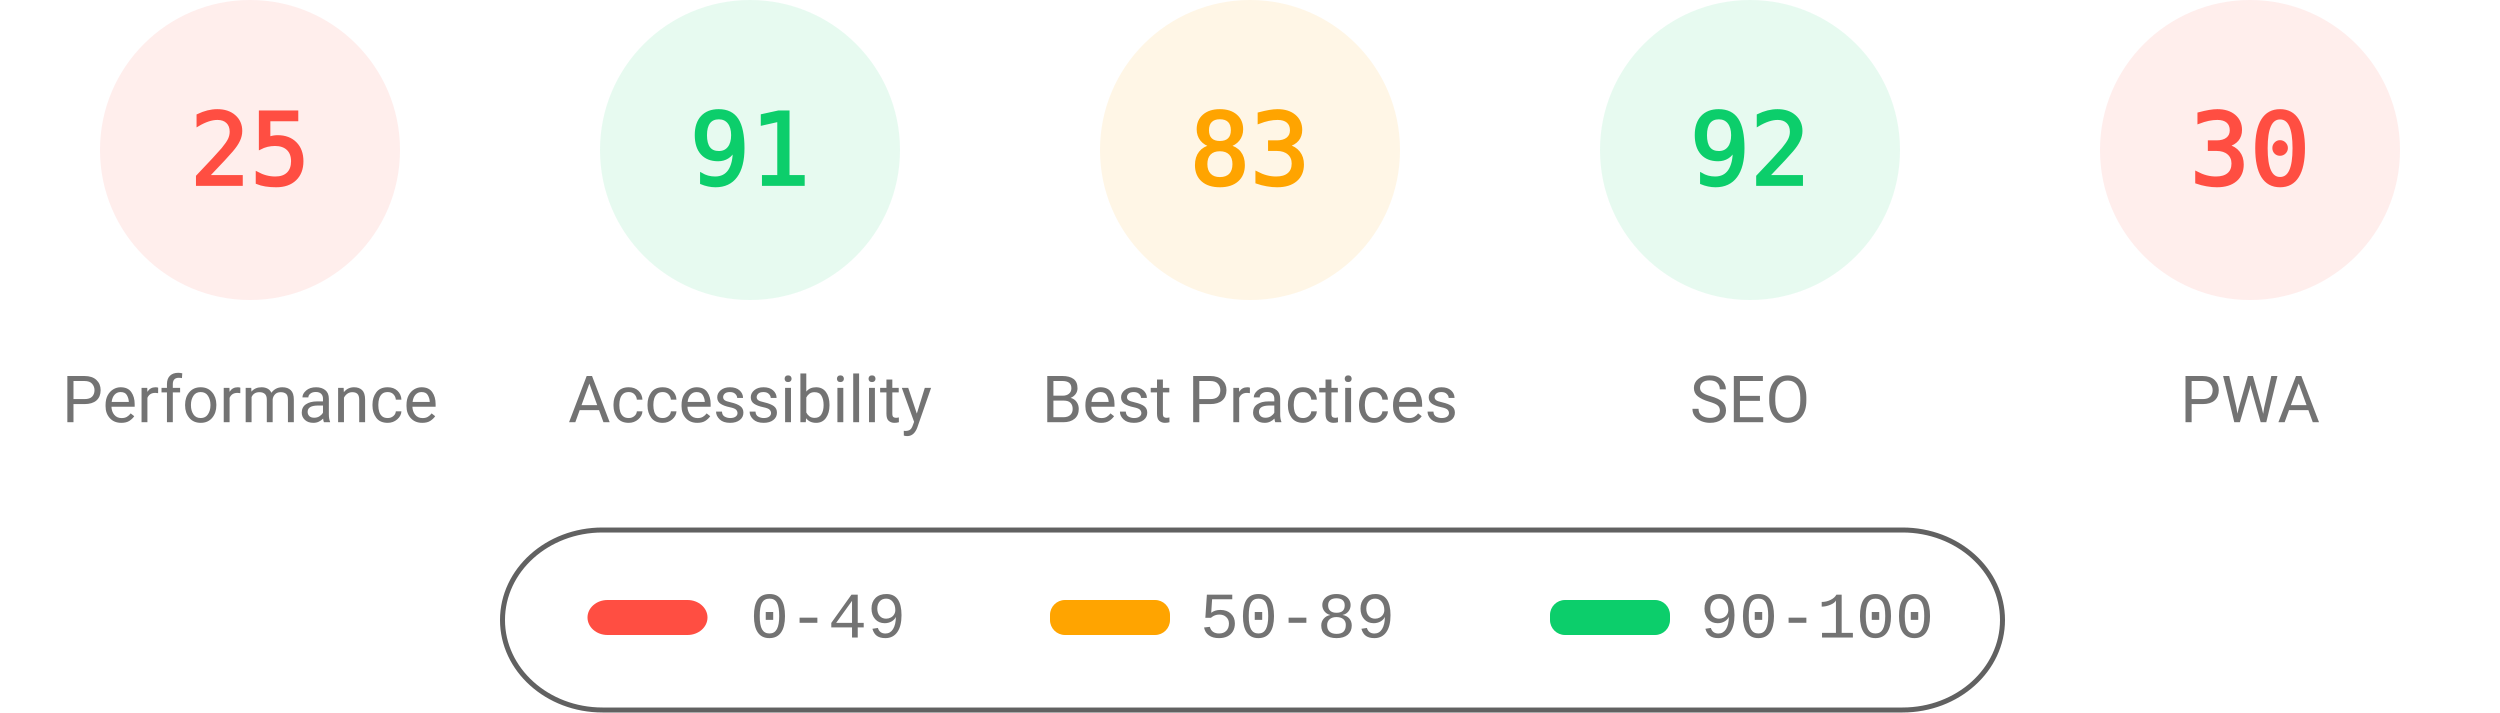
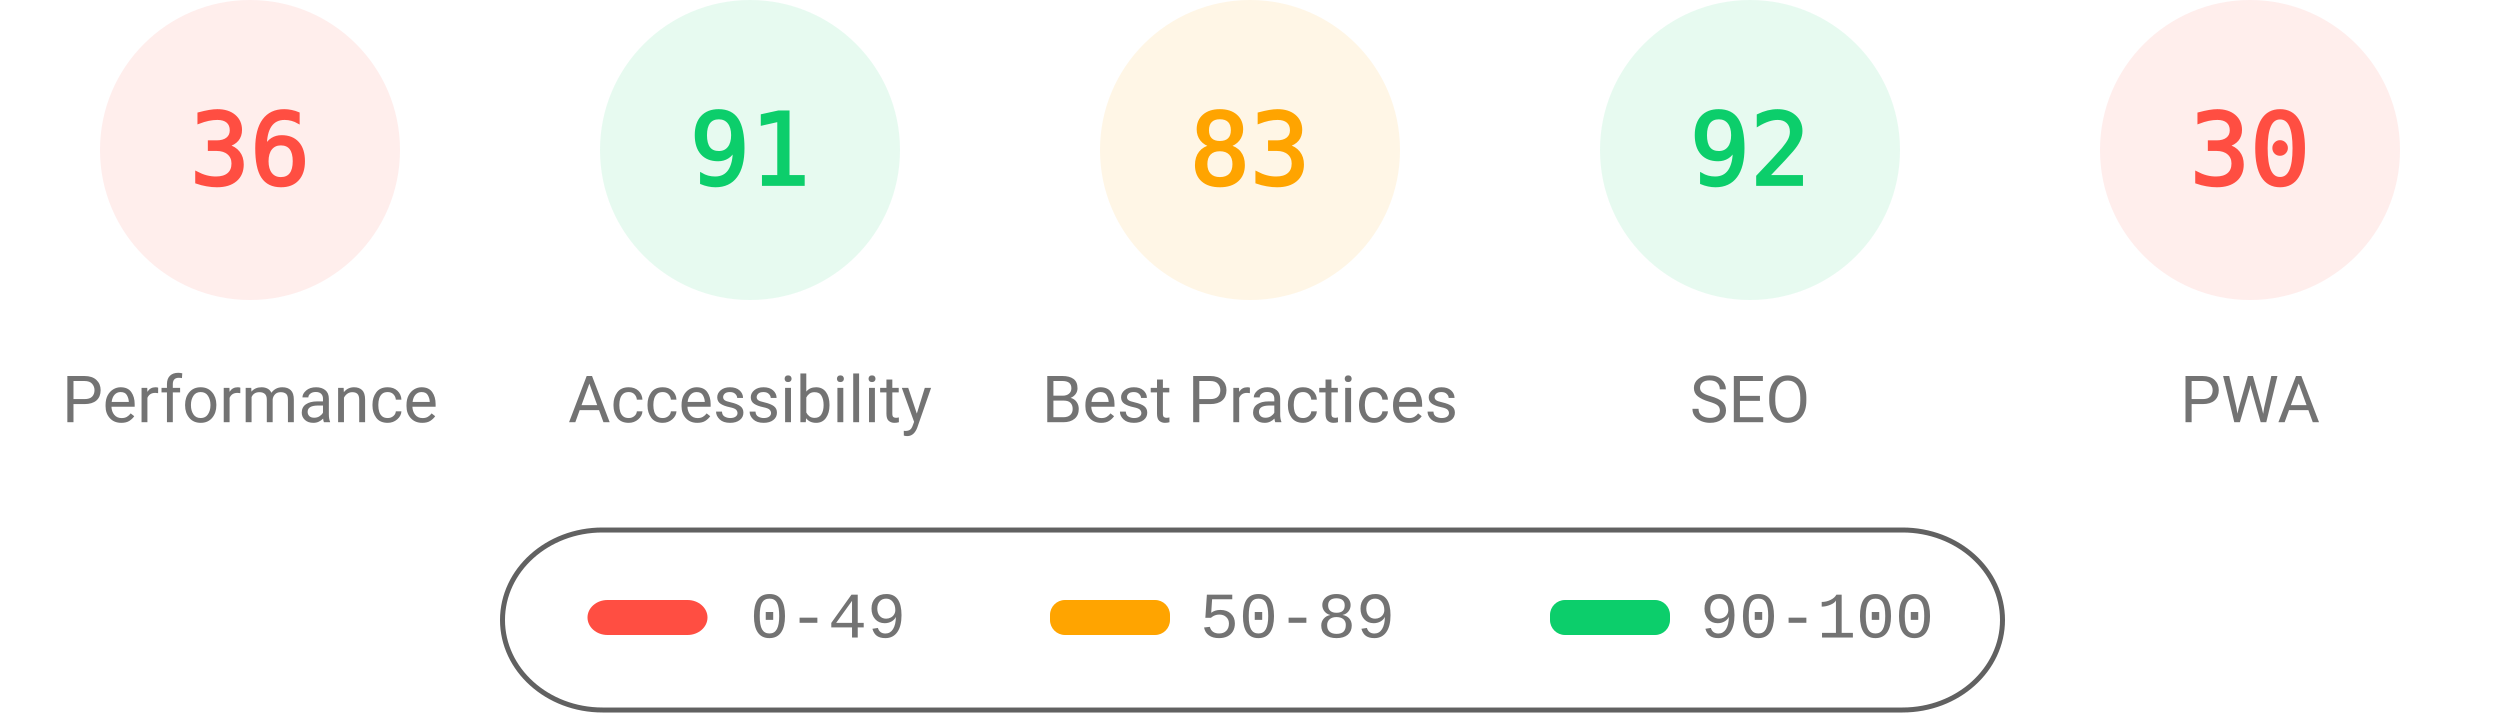
<svg xmlns="http://www.w3.org/2000/svg" fill="none" width="1000" height="285">
  <style>.gauge-base{opacity:.1}.gauge-arc{fill:none;animation-delay:250ms;stroke-linecap:round;transform:rotate(-90deg);transform-origin:100px 60px;animation:load-gauge 1s ease forwards}.guage-text{font-size:40px;font-family:monospace;text-align:center}.guage-red{color:#ff4e42;fill:#ff4e42;stroke:#ff4e42}.guage-orange{color:#ffa400;fill:#ffa400;stroke:#ffa400}.guage-green{color:#0cce6b;fill:#0cce6b;stroke:#0cce6b}.guage-undefined{color:#5c5c5c;fill:#5c5c5c;stroke:#5c5c5c}.guage-title{color:#737373;fill:#737373;stroke:none;font-size:26px;line-height:26px;font-family:Roboto,Halvetica,Arial,sans-serif}@keyframes load-gauge{from{stroke-dasharray:0 352.858}}</style>
  <svg class="guage-div guage-perf guage-red" viewBox="0 0 200 200" width="200" height="200">
    <circle class="gauge-base" r="56" cx="100" cy="60" stroke-width="8" />
-     <circle class="gauge-arc guage-arc-1" r="56" cx="100" cy="60" stroke-width="8" style="stroke-dasharray:87.965,351.858" />
-     <text class="guage-text" x="100" y="60" alignment-baseline="central" dominant-baseline="central" text-anchor="middle">25</text>
+     <circle class="gauge-arc guage-arc-1" r="56" cx="100" cy="60" stroke-width="8" style="stroke-dasharray:126.669,351.858" />
+     <text class="guage-text" x="100" y="60" alignment-baseline="central" dominant-baseline="central" text-anchor="middle">36</text>
    <text class="guage-title" x="100" y="160" alignment-baseline="central" dominant-baseline="central" text-anchor="middle">Performance</text>
  </svg>
  <svg class="guage-div guage-acc guage-green" viewBox="0 0 200 200" width="200" height="200" x="200">
    <circle class="gauge-base" r="56" cx="100" cy="60" stroke-width="8" />
    <circle class="gauge-arc guage-arc-2" r="56" cx="100" cy="60" stroke-width="8" style="stroke-dasharray:320.191,351.858" />
    <text class="guage-text" x="100" y="60" alignment-baseline="central" dominant-baseline="central" text-anchor="middle">91</text>
    <text class="guage-title" x="100" y="160" alignment-baseline="central" dominant-baseline="central" text-anchor="middle">Accessibility</text>
  </svg>
  <svg class="guage-div guage-best guage-orange" viewBox="0 0 200 200" width="200" height="200" x="400">
    <circle class="gauge-base" r="56" cx="100" cy="60" stroke-width="8" />
    <circle class="gauge-arc guage-arc-3" r="56" cx="100" cy="60" stroke-width="8" style="stroke-dasharray:292.042,351.858" />
    <text class="guage-text" x="100" y="60" alignment-baseline="central" dominant-baseline="central" text-anchor="middle">83</text>
    <text class="guage-title" x="100" y="160" alignment-baseline="central" dominant-baseline="central" text-anchor="middle">Best Practices</text>
  </svg>
  <svg class="guage-div guage-seo guage-green" viewBox="0 0 200 200" width="200" height="200" x="600">
    <circle class="gauge-base" r="56" cx="100" cy="60" stroke-width="8" />
    <circle class="gauge-arc guage-arc-4" r="56" cx="100" cy="60" stroke-width="8" style="stroke-dasharray:323.709,351.858" />
    <text class="guage-text" x="100" y="60" alignment-baseline="central" dominant-baseline="central" text-anchor="middle">92</text>
    <text class="guage-title" x="100" y="160" alignment-baseline="central" dominant-baseline="central" text-anchor="middle">SEO</text>
  </svg>
  <svg class="guage-div guage-pwa guage-red" viewBox="0 0 200 200" width="200" height="200" x="800">
    <circle class="gauge-base" r="56" cx="100" cy="60" stroke-width="8" />
    <circle class="gauge-arc guage-arc-4" r="56" cx="100" cy="60" stroke-width="8" style="stroke-dasharray:105.557,351.858" />
    <text class="guage-text" x="100" y="60" alignment-baseline="central" dominant-baseline="central" text-anchor="middle">30</text>
    <text class="guage-title" x="100" y="160" alignment-baseline="central" dominant-baseline="central" text-anchor="middle">PWA</text>
  </svg>
  <svg width="604" height="76" x="200" y="210">
    <path fill="none" id="canvas_background" d="M-1-1h604v80H-1z" />
    <rect fill-opacity="0" stroke="#616161" stroke-width="2" rx="40" id="svg_2" height="72" width="600" y="2" x="1" fill="#000" />
    <rect stroke="#000" rx="8" id="svg_3" height="14" width="48" y="30" x="35" stroke-opacity="null" stroke-width="0" fill="#ff4e42" />
    <rect stroke="#000" rx="6" id="svg_4" height="14" width="48" y="30" x="220" stroke-opacity="null" stroke-width="0" fill="#ffa400" />
    <rect stroke="#000" rx="6" id="svg_5" height="14" width="48" y="30" x="420" stroke-opacity="null" stroke-width="0" fill="#0cce6b" />
    <text xml:space="preserve" text-anchor="start" font-family="'Courier New', Courier, monospace" font-size="26" id="svg_6" y="45" x="100" stroke-opacity="null" stroke-width="0" stroke="#000" fill="#737373">0-49</text>
    <text xml:space="preserve" text-anchor="start" font-family="'Courier New', Courier, monospace" font-size="26" id="svg_7" y="45" x="280" stroke-opacity="null" stroke-width="0" stroke="#000" fill="#737373">50-89</text>
    <text xml:space="preserve" text-anchor="start" font-family="'Courier New', Courier, monospace" font-size="26" id="svg_8" y="45" x="480" stroke-opacity="null" stroke-width="0" stroke="#000" fill="#737373">90-100</text>
  </svg>
</svg>
